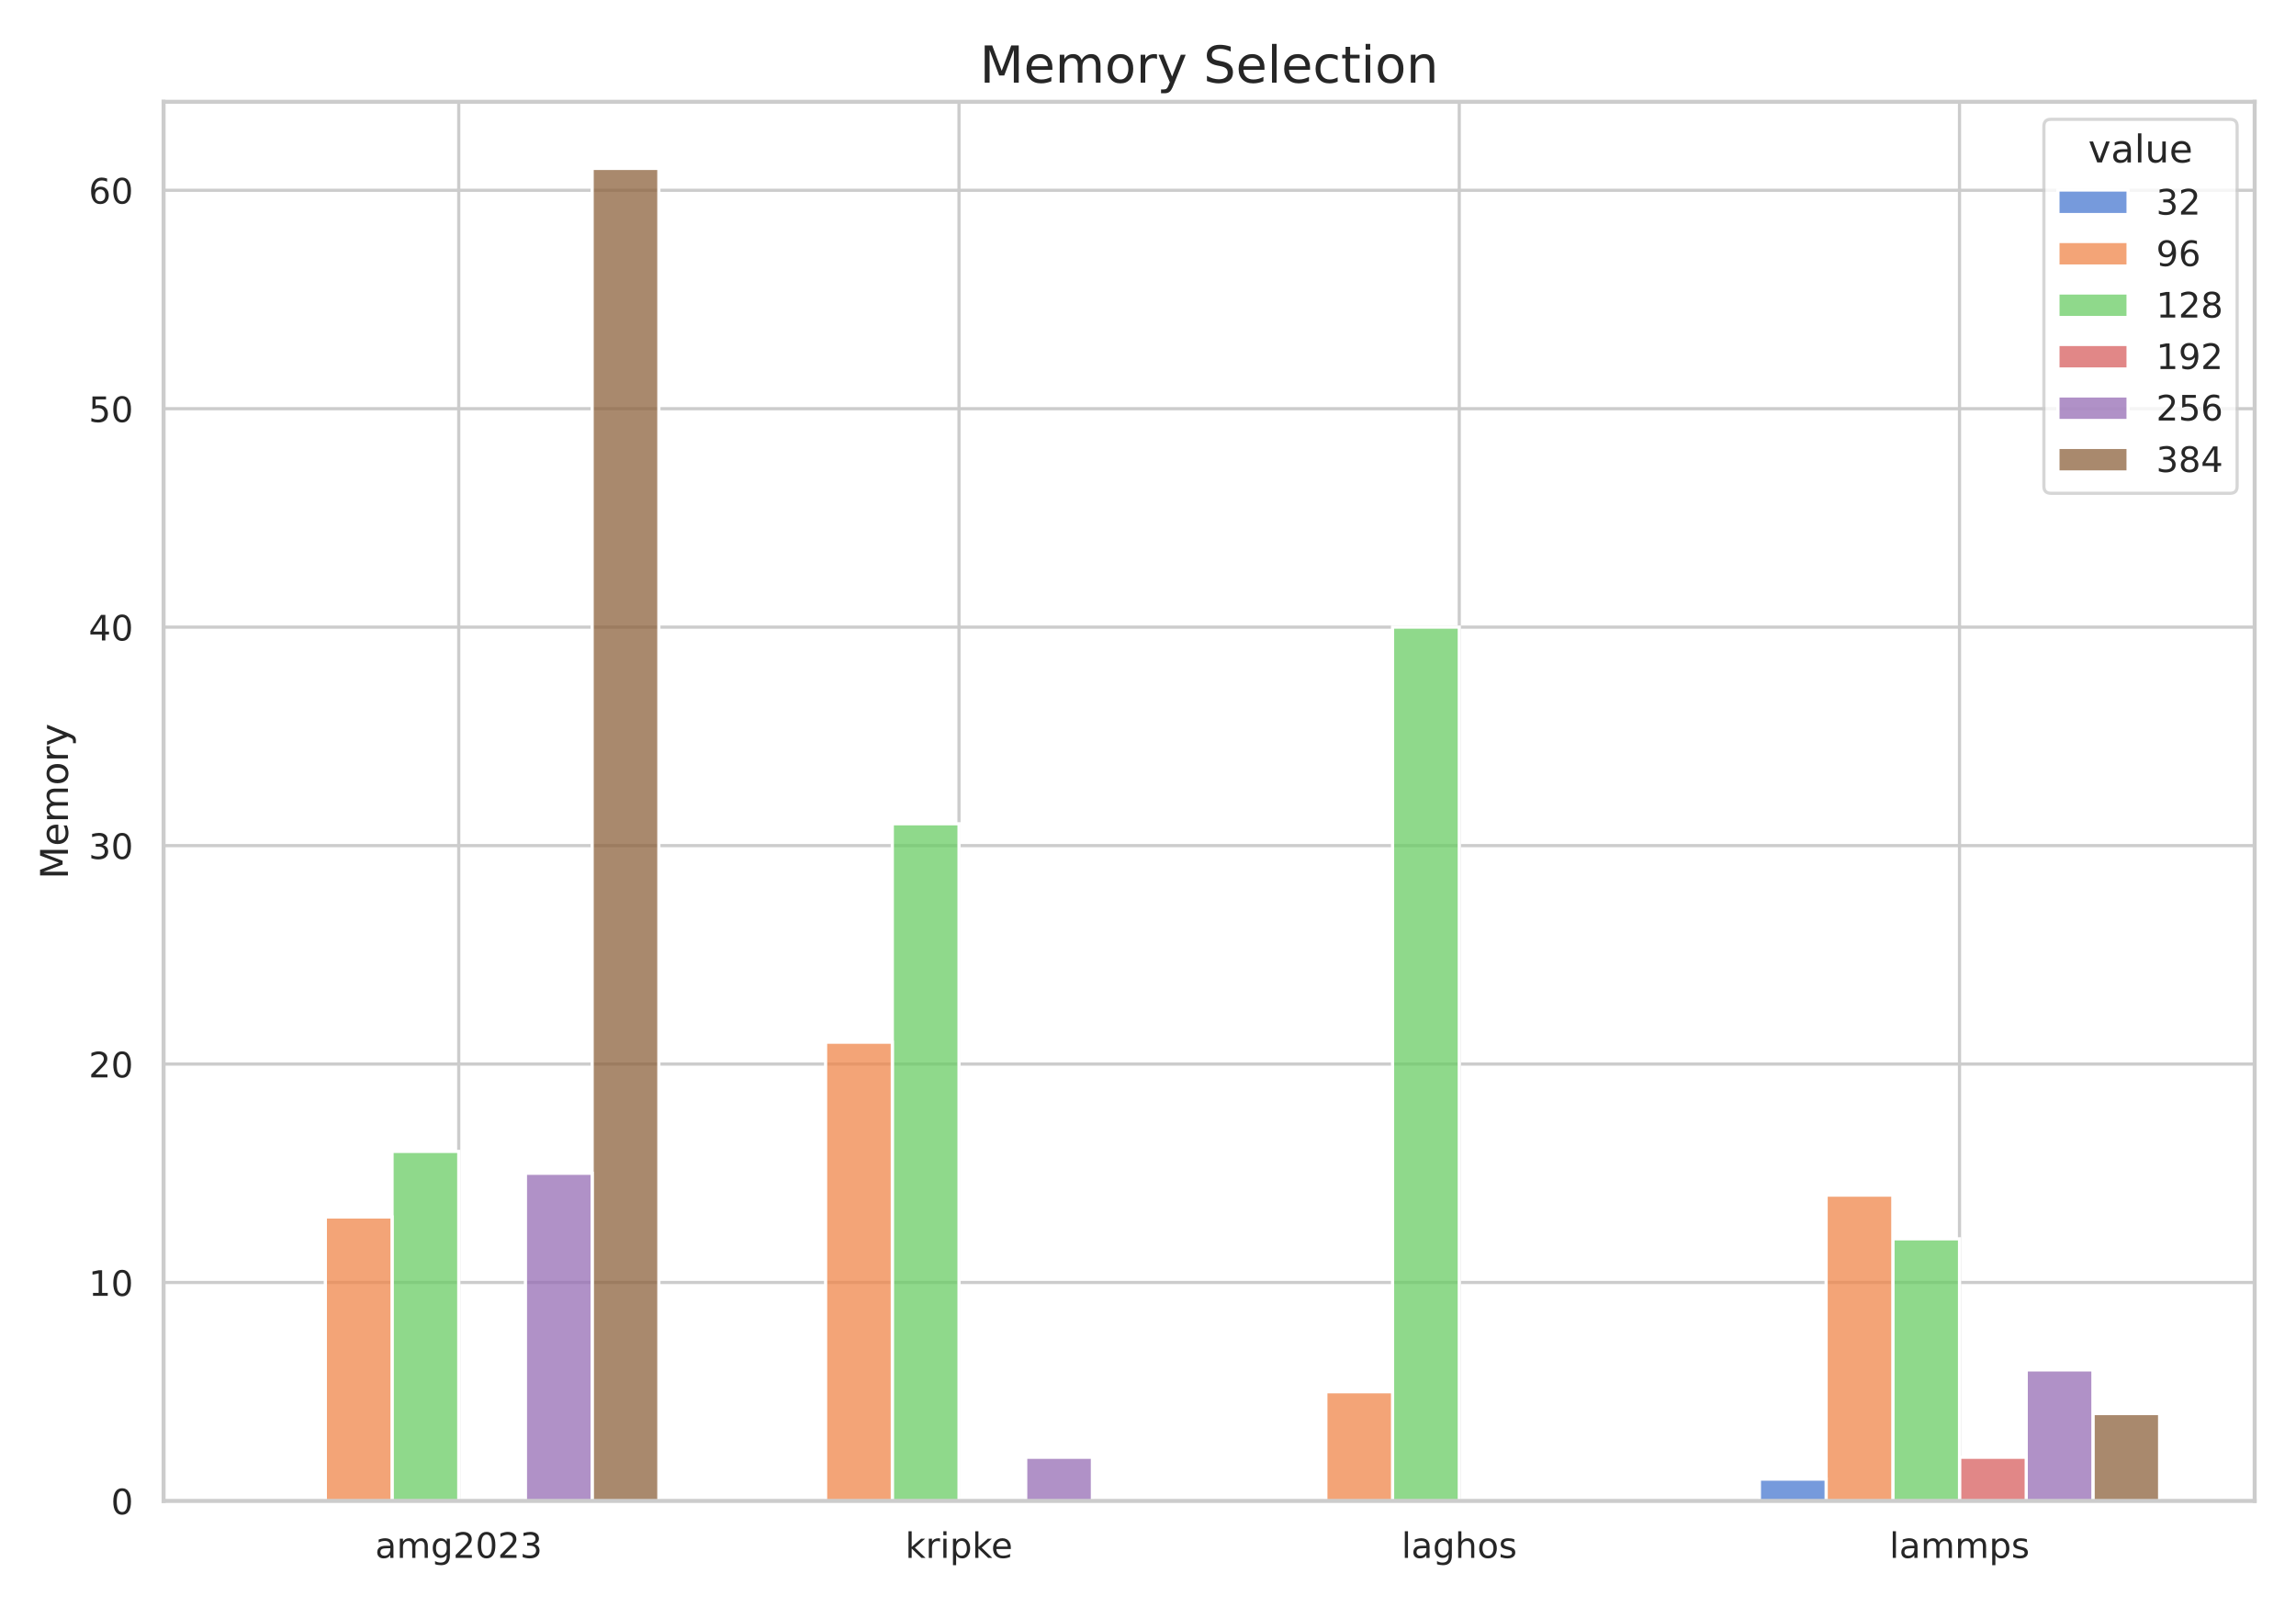
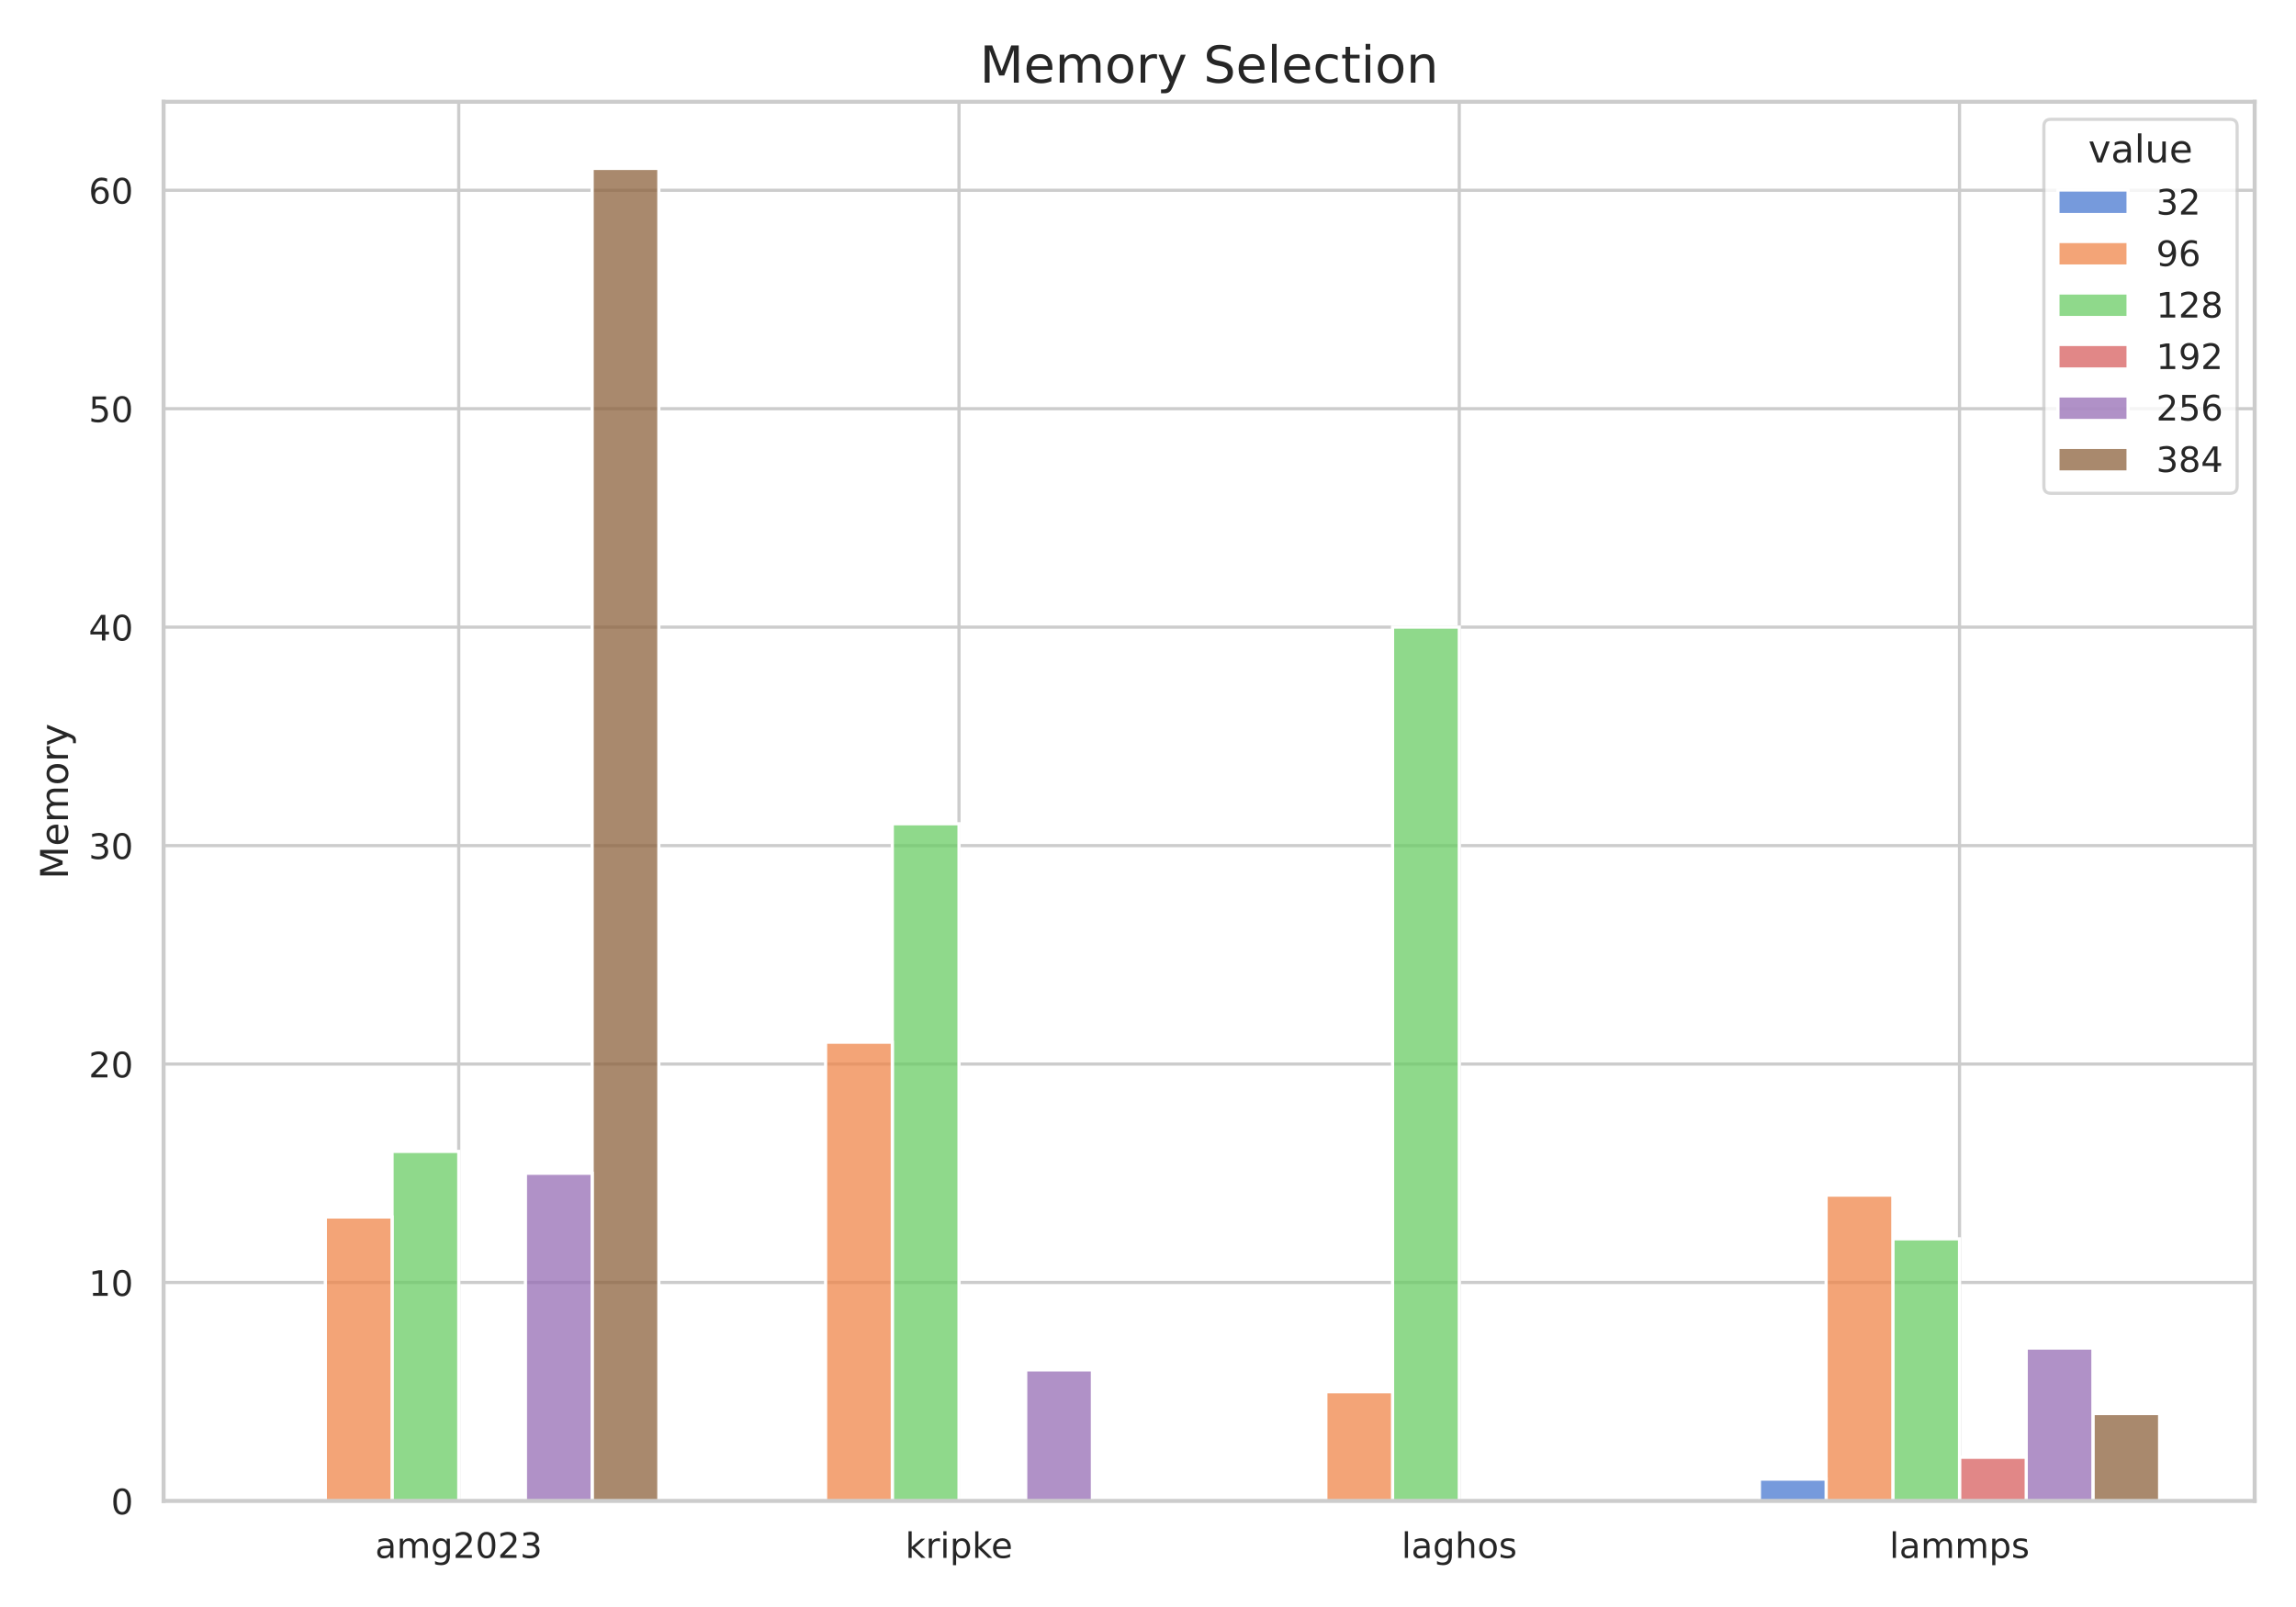
<svg xmlns="http://www.w3.org/2000/svg" xmlns:xlink="http://www.w3.org/1999/xlink" width="720pt" height="504pt" viewBox="0 0 720 504" version="1.1">
  <defs>
    <style type="text/css">*{stroke-linejoin: round; stroke-linecap: butt}</style>
  </defs>
  <g id="figure_1">
    <g id="patch_1">
      <path d="M 0 504  L 720 504  L 720 0  L 0 0  z " style="fill: #ffffff" />
    </g>
    <g id="axes_1">
      <g id="patch_2">
        <path d="M 51.3 470.74  L 707.04 470.74  L 707.04 31.92  L 51.3 31.92  z " style="fill: #ffffff" />
      </g>
      <g id="matplotlib.axis_1">
        <g id="xtick_1">
          <g id="line2d_1">
-             <path d="M 143.857 470.74  L 143.857 31.92  " clip-path="url(#pf6bf5ab364)" style="fill: none; stroke: #cccccc; stroke-linecap: round" />
+             <path d="M 143.857 470.74  L 143.857 31.92  " clip-path="url(#pb0e5fe10ea)" style="fill: none; stroke: #cccccc; stroke-linecap: round" />
          </g>
          <g id="text_1">
            <g style="fill: #262626" transform="translate(117.6397 488.5983) scale(0.11 -0.11)">
              <defs>
                <path id="DejaVuSans-61" d="M 2194 1759  Q 1497 1759 1228 1600  Q 959 1441 959 1056  Q 959 750 1161 570  Q 1363 391 1709 391  Q 2188 391 2477 730  Q 2766 1069 2766 1631  L 2766 1759  L 2194 1759  z M 3341 1997  L 3341 0  L 2766 0  L 2766 531  Q 2569 213 2275 61  Q 1981 -91 1556 -91  Q 1019 -91 701 211  Q 384 513 384 1019  Q 384 1609 779 1909  Q 1175 2209 1959 2209  L 2766 2209  L 2766 2266  Q 2766 2663 2505 2880  Q 2244 3097 1772 3097  Q 1472 3097 1187 3025  Q 903 2953 641 2809  L 641 3341  Q 956 3463 1253 3523  Q 1550 3584 1831 3584  Q 2591 3584 2966 3190  Q 3341 2797 3341 1997  z " transform="scale(0.015625)" />
                <path id="DejaVuSans-6d" d="M 3328 2828  Q 3544 3216 3844 3400  Q 4144 3584 4550 3584  Q 5097 3584 5394 3201  Q 5691 2819 5691 2113  L 5691 0  L 5113 0  L 5113 2094  Q 5113 2597 4934 2840  Q 4756 3084 4391 3084  Q 3944 3084 3684 2787  Q 3425 2491 3425 1978  L 3425 0  L 2847 0  L 2847 2094  Q 2847 2600 2669 2842  Q 2491 3084 2119 3084  Q 1678 3084 1418 2786  Q 1159 2488 1159 1978  L 1159 0  L 581 0  L 581 3500  L 1159 3500  L 1159 2956  Q 1356 3278 1631 3431  Q 1906 3584 2284 3584  Q 2666 3584 2933 3390  Q 3200 3197 3328 2828  z " transform="scale(0.015625)" />
                <path id="DejaVuSans-67" d="M 2906 1791  Q 2906 2416 2648 2759  Q 2391 3103 1925 3103  Q 1463 3103 1205 2759  Q 947 2416 947 1791  Q 947 1169 1205 825  Q 1463 481 1925 481  Q 2391 481 2648 825  Q 2906 1169 2906 1791  z M 3481 434  Q 3481 -459 3084 -895  Q 2688 -1331 1869 -1331  Q 1566 -1331 1297 -1286  Q 1028 -1241 775 -1147  L 775 -588  Q 1028 -725 1275 -790  Q 1522 -856 1778 -856  Q 2344 -856 2625 -561  Q 2906 -266 2906 331  L 2906 616  Q 2728 306 2450 153  Q 2172 0 1784 0  Q 1141 0 747 490  Q 353 981 353 1791  Q 353 2603 747 3093  Q 1141 3584 1784 3584  Q 2172 3584 2450 3431  Q 2728 3278 2906 2969  L 2906 3500  L 3481 3500  L 3481 434  z " transform="scale(0.015625)" />
                <path id="DejaVuSans-32" d="M 1228 531  L 3431 531  L 3431 0  L 469 0  L 469 531  Q 828 903 1448 1529  Q 2069 2156 2228 2338  Q 2531 2678 2651 2914  Q 2772 3150 2772 3378  Q 2772 3750 2511 3984  Q 2250 4219 1831 4219  Q 1534 4219 1204 4116  Q 875 4013 500 3803  L 500 4441  Q 881 4594 1212 4672  Q 1544 4750 1819 4750  Q 2544 4750 2975 4387  Q 3406 4025 3406 3419  Q 3406 3131 3298 2873  Q 3191 2616 2906 2266  Q 2828 2175 2409 1742  Q 1991 1309 1228 531  z " transform="scale(0.015625)" />
                <path id="DejaVuSans-30" d="M 2034 4250  Q 1547 4250 1301 3770  Q 1056 3291 1056 2328  Q 1056 1369 1301 889  Q 1547 409 2034 409  Q 2525 409 2770 889  Q 3016 1369 3016 2328  Q 3016 3291 2770 3770  Q 2525 4250 2034 4250  z M 2034 4750  Q 2819 4750 3233 4129  Q 3647 3509 3647 2328  Q 3647 1150 3233 529  Q 2819 -91 2034 -91  Q 1250 -91 836 529  Q 422 1150 422 2328  Q 422 3509 836 4129  Q 1250 4750 2034 4750  z " transform="scale(0.015625)" />
                <path id="DejaVuSans-33" d="M 2597 2516  Q 3050 2419 3304 2112  Q 3559 1806 3559 1356  Q 3559 666 3084 287  Q 2609 -91 1734 -91  Q 1441 -91 1130 -33  Q 819 25 488 141  L 488 750  Q 750 597 1062 519  Q 1375 441 1716 441  Q 2309 441 2620 675  Q 2931 909 2931 1356  Q 2931 1769 2642 2001  Q 2353 2234 1838 2234  L 1294 2234  L 1294 2753  L 1863 2753  Q 2328 2753 2575 2939  Q 2822 3125 2822 3475  Q 2822 3834 2567 4026  Q 2313 4219 1838 4219  Q 1578 4219 1281 4162  Q 984 4106 628 3988  L 628 4550  Q 988 4650 1302 4700  Q 1616 4750 1894 4750  Q 2613 4750 3031 4423  Q 3450 4097 3450 3541  Q 3450 3153 3228 2886  Q 3006 2619 2597 2516  z " transform="scale(0.015625)" />
              </defs>
              <use xlink:href="#DejaVuSans-61" />
              <use xlink:href="#DejaVuSans-6d" x="61.279" />
              <use xlink:href="#DejaVuSans-67" x="158.691" />
              <use xlink:href="#DejaVuSans-32" x="222.168" />
              <use xlink:href="#DejaVuSans-30" x="285.791" />
              <use xlink:href="#DejaVuSans-32" x="349.414" />
              <use xlink:href="#DejaVuSans-33" x="413.037" />
            </g>
          </g>
        </g>
        <g id="xtick_2">
          <g id="line2d_2">
-             <path d="M 300.732 470.74  L 300.732 31.92  " clip-path="url(#pf6bf5ab364)" style="fill: none; stroke: #cccccc; stroke-linecap: round" />
+             <path d="M 300.732 470.74  L 300.732 31.92  " clip-path="url(#pb0e5fe10ea)" style="fill: none; stroke: #cccccc; stroke-linecap: round" />
          </g>
          <g id="text_2">
            <g style="fill: #262626" transform="translate(283.897 488.5983) scale(0.11 -0.11)">
              <defs>
                <path id="DejaVuSans-6b" d="M 581 4863  L 1159 4863  L 1159 1991  L 2875 3500  L 3609 3500  L 1753 1863  L 3688 0  L 2938 0  L 1159 1709  L 1159 0  L 581 0  L 581 4863  z " transform="scale(0.015625)" />
                <path id="DejaVuSans-72" d="M 2631 2963  Q 2534 3019 2420 3045  Q 2306 3072 2169 3072  Q 1681 3072 1420 2755  Q 1159 2438 1159 1844  L 1159 0  L 581 0  L 581 3500  L 1159 3500  L 1159 2956  Q 1341 3275 1631 3429  Q 1922 3584 2338 3584  Q 2397 3584 2469 3576  Q 2541 3569 2628 3553  L 2631 2963  z " transform="scale(0.015625)" />
                <path id="DejaVuSans-69" d="M 603 3500  L 1178 3500  L 1178 0  L 603 0  L 603 3500  z M 603 4863  L 1178 4863  L 1178 4134  L 603 4134  L 603 4863  z " transform="scale(0.015625)" />
                <path id="DejaVuSans-70" d="M 1159 525  L 1159 -1331  L 581 -1331  L 581 3500  L 1159 3500  L 1159 2969  Q 1341 3281 1617 3432  Q 1894 3584 2278 3584  Q 2916 3584 3314 3078  Q 3713 2572 3713 1747  Q 3713 922 3314 415  Q 2916 -91 2278 -91  Q 1894 -91 1617 61  Q 1341 213 1159 525  z M 3116 1747  Q 3116 2381 2855 2742  Q 2594 3103 2138 3103  Q 1681 3103 1420 2742  Q 1159 2381 1159 1747  Q 1159 1113 1420 752  Q 1681 391 2138 391  Q 2594 391 2855 752  Q 3116 1113 3116 1747  z " transform="scale(0.015625)" />
                <path id="DejaVuSans-65" d="M 3597 1894  L 3597 1613  L 953 1613  Q 991 1019 1311 708  Q 1631 397 2203 397  Q 2534 397 2845 478  Q 3156 559 3463 722  L 3463 178  Q 3153 47 2828 -22  Q 2503 -91 2169 -91  Q 1331 -91 842 396  Q 353 884 353 1716  Q 353 2575 817 3079  Q 1281 3584 2069 3584  Q 2775 3584 3186 3129  Q 3597 2675 3597 1894  z M 3022 2063  Q 3016 2534 2758 2815  Q 2500 3097 2075 3097  Q 1594 3097 1305 2825  Q 1016 2553 972 2059  L 3022 2063  z " transform="scale(0.015625)" />
              </defs>
              <use xlink:href="#DejaVuSans-6b" />
              <use xlink:href="#DejaVuSans-72" x="57.91" />
              <use xlink:href="#DejaVuSans-69" x="99.023" />
              <use xlink:href="#DejaVuSans-70" x="126.807" />
              <use xlink:href="#DejaVuSans-6b" x="190.283" />
              <use xlink:href="#DejaVuSans-65" x="244.568" />
            </g>
          </g>
        </g>
        <g id="xtick_3">
          <g id="line2d_3">
-             <path d="M 457.608 470.74  L 457.608 31.92  " clip-path="url(#pf6bf5ab364)" style="fill: none; stroke: #cccccc; stroke-linecap: round" />
+             <path d="M 457.608 470.74  L 457.608 31.92  " clip-path="url(#pb0e5fe10ea)" style="fill: none; stroke: #cccccc; stroke-linecap: round" />
          </g>
          <g id="text_3">
            <g style="fill: #262626" transform="translate(439.5016 488.5983) scale(0.11 -0.11)">
              <defs>
                <path id="DejaVuSans-6c" d="M 603 4863  L 1178 4863  L 1178 0  L 603 0  L 603 4863  z " transform="scale(0.015625)" />
                <path id="DejaVuSans-68" d="M 3513 2113  L 3513 0  L 2938 0  L 2938 2094  Q 2938 2591 2744 2837  Q 2550 3084 2163 3084  Q 1697 3084 1428 2787  Q 1159 2491 1159 1978  L 1159 0  L 581 0  L 581 4863  L 1159 4863  L 1159 2956  Q 1366 3272 1645 3428  Q 1925 3584 2291 3584  Q 2894 3584 3203 3211  Q 3513 2838 3513 2113  z " transform="scale(0.015625)" />
                <path id="DejaVuSans-6f" d="M 1959 3097  Q 1497 3097 1228 2736  Q 959 2375 959 1747  Q 959 1119 1226 758  Q 1494 397 1959 397  Q 2419 397 2687 759  Q 2956 1122 2956 1747  Q 2956 2369 2687 2733  Q 2419 3097 1959 3097  z M 1959 3584  Q 2709 3584 3137 3096  Q 3566 2609 3566 1747  Q 3566 888 3137 398  Q 2709 -91 1959 -91  Q 1206 -91 779 398  Q 353 888 353 1747  Q 353 2609 779 3096  Q 1206 3584 1959 3584  z " transform="scale(0.015625)" />
                <path id="DejaVuSans-73" d="M 2834 3397  L 2834 2853  Q 2591 2978 2328 3040  Q 2066 3103 1784 3103  Q 1356 3103 1142 2972  Q 928 2841 928 2578  Q 928 2378 1081 2264  Q 1234 2150 1697 2047  L 1894 2003  Q 2506 1872 2764 1633  Q 3022 1394 3022 966  Q 3022 478 2636 193  Q 2250 -91 1575 -91  Q 1294 -91 989 -36  Q 684 19 347 128  L 347 722  Q 666 556 975 473  Q 1284 391 1588 391  Q 1994 391 2212 530  Q 2431 669 2431 922  Q 2431 1156 2273 1281  Q 2116 1406 1581 1522  L 1381 1569  Q 847 1681 609 1914  Q 372 2147 372 2553  Q 372 3047 722 3315  Q 1072 3584 1716 3584  Q 2034 3584 2315 3537  Q 2597 3491 2834 3397  z " transform="scale(0.015625)" />
              </defs>
              <use xlink:href="#DejaVuSans-6c" />
              <use xlink:href="#DejaVuSans-61" x="27.783" />
              <use xlink:href="#DejaVuSans-67" x="89.062" />
              <use xlink:href="#DejaVuSans-68" x="152.539" />
              <use xlink:href="#DejaVuSans-6f" x="215.918" />
              <use xlink:href="#DejaVuSans-73" x="277.1" />
            </g>
          </g>
        </g>
        <g id="xtick_4">
          <g id="line2d_4">
-             <path d="M 614.483 470.74  L 614.483 31.92  " clip-path="url(#pf6bf5ab364)" style="fill: none; stroke: #cccccc; stroke-linecap: round" />
+             <path d="M 614.483 470.74  L 614.483 31.92  " clip-path="url(#pb0e5fe10ea)" style="fill: none; stroke: #cccccc; stroke-linecap: round" />
          </g>
          <g id="text_4">
            <g style="fill: #262626" transform="translate(592.5135 488.5983) scale(0.11 -0.11)">
              <use xlink:href="#DejaVuSans-6c" />
              <use xlink:href="#DejaVuSans-61" x="27.783" />
              <use xlink:href="#DejaVuSans-6d" x="89.062" />
              <use xlink:href="#DejaVuSans-6d" x="186.475" />
              <use xlink:href="#DejaVuSans-70" x="283.887" />
              <use xlink:href="#DejaVuSans-73" x="347.363" />
            </g>
          </g>
        </g>
      </g>
      <g id="matplotlib.axis_2">
        <g id="ytick_1">
          <g id="line2d_5">
-             <path d="M 51.3 470.74  L 707.04 470.74  " clip-path="url(#pf6bf5ab364)" style="fill: none; stroke: #cccccc; stroke-linecap: round" />
+             <path d="M 51.3 470.74  L 707.04 470.74  " clip-path="url(#pb0e5fe10ea)" style="fill: none; stroke: #cccccc; stroke-linecap: round" />
          </g>
          <g id="text_5">
            <g style="fill: #262626" transform="translate(34.80125 474.9191) scale(0.11 -0.11)">
              <use xlink:href="#DejaVuSans-30" />
            </g>
          </g>
        </g>
        <g id="ytick_2">
          <g id="line2d_6">
-             <path d="M 51.3 402.228  L 707.04 402.228  " clip-path="url(#pf6bf5ab364)" style="fill: none; stroke: #cccccc; stroke-linecap: round" />
+             <path d="M 51.3 402.228  L 707.04 402.228  " clip-path="url(#pb0e5fe10ea)" style="fill: none; stroke: #cccccc; stroke-linecap: round" />
          </g>
          <g id="text_6">
            <g style="fill: #262626" transform="translate(27.8025 406.407) scale(0.11 -0.11)">
              <defs>
                <path id="DejaVuSans-31" d="M 794 531  L 1825 531  L 1825 4091  L 703 3866  L 703 4441  L 1819 4666  L 2450 4666  L 2450 531  L 3481 531  L 3481 0  L 794 0  L 794 531  z " transform="scale(0.015625)" />
              </defs>
              <use xlink:href="#DejaVuSans-31" />
              <use xlink:href="#DejaVuSans-30" x="63.623" />
            </g>
          </g>
        </g>
        <g id="ytick_3">
          <g id="line2d_7">
-             <path d="M 51.3 333.716  L 707.04 333.716  " clip-path="url(#pf6bf5ab364)" style="fill: none; stroke: #cccccc; stroke-linecap: round" />
+             <path d="M 51.3 333.716  L 707.04 333.716  " clip-path="url(#pb0e5fe10ea)" style="fill: none; stroke: #cccccc; stroke-linecap: round" />
          </g>
          <g id="text_7">
            <g style="fill: #262626" transform="translate(27.8025 337.8949) scale(0.11 -0.11)">
              <use xlink:href="#DejaVuSans-32" />
              <use xlink:href="#DejaVuSans-30" x="63.623" />
            </g>
          </g>
        </g>
        <g id="ytick_4">
          <g id="line2d_8">
-             <path d="M 51.3 265.204  L 707.04 265.204  " clip-path="url(#pf6bf5ab364)" style="fill: none; stroke: #cccccc; stroke-linecap: round" />
+             <path d="M 51.3 265.204  L 707.04 265.204  " clip-path="url(#pb0e5fe10ea)" style="fill: none; stroke: #cccccc; stroke-linecap: round" />
          </g>
          <g id="text_8">
            <g style="fill: #262626" transform="translate(27.8025 269.3828) scale(0.11 -0.11)">
              <use xlink:href="#DejaVuSans-33" />
              <use xlink:href="#DejaVuSans-30" x="63.623" />
            </g>
          </g>
        </g>
        <g id="ytick_5">
          <g id="line2d_9">
-             <path d="M 51.3 196.692  L 707.04 196.692  " clip-path="url(#pf6bf5ab364)" style="fill: none; stroke: #cccccc; stroke-linecap: round" />
+             <path d="M 51.3 196.692  L 707.04 196.692  " clip-path="url(#pb0e5fe10ea)" style="fill: none; stroke: #cccccc; stroke-linecap: round" />
          </g>
          <g id="text_9">
            <g style="fill: #262626" transform="translate(27.8025 200.8707) scale(0.11 -0.11)">
              <defs>
                <path id="DejaVuSans-34" d="M 2419 4116  L 825 1625  L 2419 1625  L 2419 4116  z M 2253 4666  L 3047 4666  L 3047 1625  L 3713 1625  L 3713 1100  L 3047 1100  L 3047 0  L 2419 0  L 2419 1100  L 313 1100  L 313 1709  L 2253 4666  z " transform="scale(0.015625)" />
              </defs>
              <use xlink:href="#DejaVuSans-34" />
              <use xlink:href="#DejaVuSans-30" x="63.623" />
            </g>
          </g>
        </g>
        <g id="ytick_6">
          <g id="line2d_10">
-             <path d="M 51.3 128.179  L 707.04 128.179  " clip-path="url(#pf6bf5ab364)" style="fill: none; stroke: #cccccc; stroke-linecap: round" />
+             <path d="M 51.3 128.179  L 707.04 128.179  " clip-path="url(#pb0e5fe10ea)" style="fill: none; stroke: #cccccc; stroke-linecap: round" />
          </g>
          <g id="text_10">
            <g style="fill: #262626" transform="translate(27.8025 132.3586) scale(0.11 -0.11)">
              <defs>
                <path id="DejaVuSans-35" d="M 691 4666  L 3169 4666  L 3169 4134  L 1269 4134  L 1269 2991  Q 1406 3038 1543 3061  Q 1681 3084 1819 3084  Q 2600 3084 3056 2656  Q 3513 2228 3513 1497  Q 3513 744 3044 326  Q 2575 -91 1722 -91  Q 1428 -91 1123 -41  Q 819 9 494 109  L 494 744  Q 775 591 1075 516  Q 1375 441 1709 441  Q 2250 441 2565 725  Q 2881 1009 2881 1497  Q 2881 1984 2565 2268  Q 2250 2553 1709 2553  Q 1456 2553 1204 2497  Q 953 2441 691 2322  L 691 4666  z " transform="scale(0.015625)" />
              </defs>
              <use xlink:href="#DejaVuSans-35" />
              <use xlink:href="#DejaVuSans-30" x="63.623" />
            </g>
          </g>
        </g>
        <g id="ytick_7">
          <g id="line2d_11">
-             <path d="M 51.3 59.667  L 707.04 59.667  " clip-path="url(#pf6bf5ab364)" style="fill: none; stroke: #cccccc; stroke-linecap: round" />
+             <path d="M 51.3 59.667  L 707.04 59.667  " clip-path="url(#pb0e5fe10ea)" style="fill: none; stroke: #cccccc; stroke-linecap: round" />
          </g>
          <g id="text_11">
            <g style="fill: #262626" transform="translate(27.8025 63.84654) scale(0.11 -0.11)">
              <defs>
                <path id="DejaVuSans-36" d="M 2113 2584  Q 1688 2584 1439 2293  Q 1191 2003 1191 1497  Q 1191 994 1439 701  Q 1688 409 2113 409  Q 2538 409 2786 701  Q 3034 994 3034 1497  Q 3034 2003 2786 2293  Q 2538 2584 2113 2584  z M 3366 4563  L 3366 3988  Q 3128 4100 2886 4159  Q 2644 4219 2406 4219  Q 1781 4219 1451 3797  Q 1122 3375 1075 2522  Q 1259 2794 1537 2939  Q 1816 3084 2150 3084  Q 2853 3084 3261 2657  Q 3669 2231 3669 1497  Q 3669 778 3244 343  Q 2819 -91 2113 -91  Q 1303 -91 875 529  Q 447 1150 447 2328  Q 447 3434 972 4092  Q 1497 4750 2381 4750  Q 2619 4750 2861 4703  Q 3103 4656 3366 4563  z " transform="scale(0.015625)" />
              </defs>
              <use xlink:href="#DejaVuSans-36" />
              <use xlink:href="#DejaVuSans-30" x="63.623" />
            </g>
          </g>
        </g>
        <g id="text_12">
          <g style="fill: #262626" transform="translate(21.30688 275.7322) rotate(-90) scale(0.12 -0.12)">
            <defs>
              <path id="DejaVuSans-4d" d="M 628 4666  L 1569 4666  L 2759 1491  L 3956 4666  L 4897 4666  L 4897 0  L 4281 0  L 4281 4097  L 3078 897  L 2444 897  L 1241 4097  L 1241 0  L 628 0  L 628 4666  z " transform="scale(0.015625)" />
              <path id="DejaVuSans-79" d="M 2059 -325  Q 1816 -950 1584 -1140  Q 1353 -1331 966 -1331  L 506 -1331  L 506 -850  L 844 -850  Q 1081 -850 1212 -737  Q 1344 -625 1503 -206  L 1606 56  L 191 3500  L 800 3500  L 1894 763  L 2988 3500  L 3597 3500  L 2059 -325  z " transform="scale(0.015625)" />
            </defs>
            <use xlink:href="#DejaVuSans-4d" />
            <use xlink:href="#DejaVuSans-65" x="86.279" />
            <use xlink:href="#DejaVuSans-6d" x="147.803" />
            <use xlink:href="#DejaVuSans-6f" x="245.215" />
            <use xlink:href="#DejaVuSans-72" x="306.396" />
            <use xlink:href="#DejaVuSans-79" x="347.51" />
          </g>
        </g>
      </g>
      <g id="patch_3">
-         <path d="M 185.69 470.74  L 206.607 470.74  L 206.607 52.816  L 185.69 52.816  z " clip-path="url(#pf6bf5ab364)" style="fill: #8c613c; fill-opacity: 0.75; stroke: #ffffff; stroke-linejoin: miter" />
+         <path d="M 185.69 470.74  L 206.607 470.74  L 206.607 52.816  L 185.69 52.816  z " clip-path="url(#pb0e5fe10ea)" style="fill: #8c613c; fill-opacity: 0.75; stroke: #ffffff; stroke-linejoin: miter" />
      </g>
      <g id="patch_4">
-         <path d="M 342.566 470.74  L 363.482 470.74  L 363.482 470.74  L 342.566 470.74  z " clip-path="url(#pf6bf5ab364)" style="fill: #8c613c; fill-opacity: 0.75; stroke: #ffffff; stroke-linejoin: miter" />
+         <path d="M 342.566 470.74  L 363.482 470.74  L 363.482 470.74  L 342.566 470.74  z " clip-path="url(#pb0e5fe10ea)" style="fill: #8c613c; fill-opacity: 0.75; stroke: #ffffff; stroke-linejoin: miter" />
      </g>
      <g id="patch_5">
-         <path d="M 499.441 470.74  L 520.358 470.74  L 520.358 470.74  L 499.441 470.74  z " clip-path="url(#pf6bf5ab364)" style="fill: #8c613c; fill-opacity: 0.75; stroke: #ffffff; stroke-linejoin: miter" />
+         <path d="M 499.441 470.74  L 520.358 470.74  L 520.358 470.74  L 499.441 470.74  z " clip-path="url(#pb0e5fe10ea)" style="fill: #8c613c; fill-opacity: 0.75; stroke: #ffffff; stroke-linejoin: miter" />
      </g>
      <g id="patch_6">
-         <path d="M 656.317 470.74  L 677.234 470.74  L 677.234 443.335  L 656.317 443.335  z " clip-path="url(#pf6bf5ab364)" style="fill: #8c613c; fill-opacity: 0.75; stroke: #ffffff; stroke-linejoin: miter" />
+         <path d="M 656.317 470.74  L 677.234 470.74  L 677.234 443.335  L 656.317 443.335  z " clip-path="url(#pb0e5fe10ea)" style="fill: #8c613c; fill-opacity: 0.75; stroke: #ffffff; stroke-linejoin: miter" />
      </g>
      <g id="patch_7">
-         <path d="M 164.773 470.74  L 185.69 470.74  L 185.69 367.972  L 164.773 367.972  z " clip-path="url(#pf6bf5ab364)" style="fill: #956cb4; fill-opacity: 0.75; stroke: #ffffff; stroke-linejoin: miter" />
+         <path d="M 164.773 470.74  L 185.69 470.74  L 185.69 367.972  L 164.773 367.972  z " clip-path="url(#pb0e5fe10ea)" style="fill: #956cb4; fill-opacity: 0.75; stroke: #ffffff; stroke-linejoin: miter" />
      </g>
      <g id="patch_8">
-         <path d="M 321.649 470.74  L 342.566 470.74  L 342.566 457.038  L 321.649 457.038  z " clip-path="url(#pf6bf5ab364)" style="fill: #956cb4; fill-opacity: 0.75; stroke: #ffffff; stroke-linejoin: miter" />
+         <path d="M 321.649 470.74  L 342.566 470.74  L 342.566 429.633  L 321.649 429.633  z " clip-path="url(#pb0e5fe10ea)" style="fill: #956cb4; fill-opacity: 0.75; stroke: #ffffff; stroke-linejoin: miter" />
      </g>
      <g id="patch_9">
-         <path d="M 478.525 470.74  L 499.441 470.74  L 499.441 470.74  L 478.525 470.74  z " clip-path="url(#pf6bf5ab364)" style="fill: #956cb4; fill-opacity: 0.75; stroke: #ffffff; stroke-linejoin: miter" />
+         <path d="M 478.525 470.74  L 499.441 470.74  L 499.441 470.74  L 478.525 470.74  z " clip-path="url(#pb0e5fe10ea)" style="fill: #956cb4; fill-opacity: 0.75; stroke: #ffffff; stroke-linejoin: miter" />
      </g>
      <g id="patch_10">
-         <path d="M 635.4 470.74  L 656.317 470.74  L 656.317 429.633  L 635.4 429.633  z " clip-path="url(#pf6bf5ab364)" style="fill: #956cb4; fill-opacity: 0.75; stroke: #ffffff; stroke-linejoin: miter" />
+         <path d="M 635.4 470.74  L 656.317 470.74  L 656.317 422.782  L 635.4 422.782  z " clip-path="url(#pb0e5fe10ea)" style="fill: #956cb4; fill-opacity: 0.75; stroke: #ffffff; stroke-linejoin: miter" />
      </g>
      <g id="patch_11">
-         <path d="M 143.857 470.74  L 164.773 470.74  L 164.773 470.74  L 143.857 470.74  z " clip-path="url(#pf6bf5ab364)" style="fill: #d65f5f; fill-opacity: 0.75; stroke: #ffffff; stroke-linejoin: miter" />
+         <path d="M 143.857 470.74  L 164.773 470.74  L 164.773 470.74  L 143.857 470.74  z " clip-path="url(#pb0e5fe10ea)" style="fill: #d65f5f; fill-opacity: 0.75; stroke: #ffffff; stroke-linejoin: miter" />
      </g>
      <g id="patch_12">
-         <path d="M 300.732 470.74  L 321.649 470.74  L 321.649 470.74  L 300.732 470.74  z " clip-path="url(#pf6bf5ab364)" style="fill: #d65f5f; fill-opacity: 0.75; stroke: #ffffff; stroke-linejoin: miter" />
+         <path d="M 300.732 470.74  L 321.649 470.74  L 321.649 470.74  L 300.732 470.74  z " clip-path="url(#pb0e5fe10ea)" style="fill: #d65f5f; fill-opacity: 0.75; stroke: #ffffff; stroke-linejoin: miter" />
      </g>
      <g id="patch_13">
-         <path d="M 457.608 470.74  L 478.525 470.74  L 478.525 470.74  L 457.608 470.74  z " clip-path="url(#pf6bf5ab364)" style="fill: #d65f5f; fill-opacity: 0.75; stroke: #ffffff; stroke-linejoin: miter" />
+         <path d="M 457.608 470.74  L 478.525 470.74  L 478.525 470.74  L 457.608 470.74  z " clip-path="url(#pb0e5fe10ea)" style="fill: #d65f5f; fill-opacity: 0.75; stroke: #ffffff; stroke-linejoin: miter" />
      </g>
      <g id="patch_14">
-         <path d="M 614.483 470.74  L 635.4 470.74  L 635.4 457.038  L 614.483 457.038  z " clip-path="url(#pf6bf5ab364)" style="fill: #d65f5f; fill-opacity: 0.75; stroke: #ffffff; stroke-linejoin: miter" />
+         <path d="M 614.483 470.74  L 635.4 470.74  L 635.4 457.038  L 614.483 457.038  z " clip-path="url(#pb0e5fe10ea)" style="fill: #d65f5f; fill-opacity: 0.75; stroke: #ffffff; stroke-linejoin: miter" />
      </g>
      <g id="patch_15">
-         <path d="M 122.94 470.74  L 143.857 470.74  L 143.857 361.121  L 122.94 361.121  z " clip-path="url(#pf6bf5ab364)" style="fill: #6acc64; fill-opacity: 0.75; stroke: #ffffff; stroke-linejoin: miter" />
+         <path d="M 122.94 470.74  L 143.857 470.74  L 143.857 361.121  L 122.94 361.121  z " clip-path="url(#pb0e5fe10ea)" style="fill: #6acc64; fill-opacity: 0.75; stroke: #ffffff; stroke-linejoin: miter" />
      </g>
      <g id="patch_16">
-         <path d="M 279.815 470.74  L 300.732 470.74  L 300.732 258.352  L 279.815 258.352  z " clip-path="url(#pf6bf5ab364)" style="fill: #6acc64; fill-opacity: 0.75; stroke: #ffffff; stroke-linejoin: miter" />
+         <path d="M 279.815 470.74  L 300.732 470.74  L 300.732 258.352  L 279.815 258.352  z " clip-path="url(#pb0e5fe10ea)" style="fill: #6acc64; fill-opacity: 0.75; stroke: #ffffff; stroke-linejoin: miter" />
      </g>
      <g id="patch_17">
-         <path d="M 436.691 470.74  L 457.608 470.74  L 457.608 196.692  L 436.691 196.692  z " clip-path="url(#pf6bf5ab364)" style="fill: #6acc64; fill-opacity: 0.75; stroke: #ffffff; stroke-linejoin: miter" />
+         <path d="M 436.691 470.74  L 457.608 470.74  L 457.608 196.692  L 436.691 196.692  z " clip-path="url(#pb0e5fe10ea)" style="fill: #6acc64; fill-opacity: 0.75; stroke: #ffffff; stroke-linejoin: miter" />
      </g>
      <g id="patch_18">
-         <path d="M 593.567 470.74  L 614.483 470.74  L 614.483 388.525  L 593.567 388.525  z " clip-path="url(#pf6bf5ab364)" style="fill: #6acc64; fill-opacity: 0.75; stroke: #ffffff; stroke-linejoin: miter" />
+         <path d="M 593.567 470.74  L 614.483 470.74  L 614.483 388.525  L 593.567 388.525  z " clip-path="url(#pb0e5fe10ea)" style="fill: #6acc64; fill-opacity: 0.75; stroke: #ffffff; stroke-linejoin: miter" />
      </g>
      <g id="patch_19">
-         <path d="M 102.023 470.74  L 122.94 470.74  L 122.94 381.674  L 102.023 381.674  z " clip-path="url(#pf6bf5ab364)" style="fill: #ee854a; fill-opacity: 0.75; stroke: #ffffff; stroke-linejoin: miter" />
+         <path d="M 102.023 470.74  L 122.94 470.74  L 122.94 381.674  L 102.023 381.674  z " clip-path="url(#pb0e5fe10ea)" style="fill: #ee854a; fill-opacity: 0.75; stroke: #ffffff; stroke-linejoin: miter" />
      </g>
      <g id="patch_20">
-         <path d="M 258.899 470.74  L 279.815 470.74  L 279.815 326.865  L 258.899 326.865  z " clip-path="url(#pf6bf5ab364)" style="fill: #ee854a; fill-opacity: 0.75; stroke: #ffffff; stroke-linejoin: miter" />
+         <path d="M 258.899 470.74  L 279.815 470.74  L 279.815 326.865  L 258.899 326.865  z " clip-path="url(#pb0e5fe10ea)" style="fill: #ee854a; fill-opacity: 0.75; stroke: #ffffff; stroke-linejoin: miter" />
      </g>
      <g id="patch_21">
-         <path d="M 415.774 470.74  L 436.691 470.74  L 436.691 436.484  L 415.774 436.484  z " clip-path="url(#pf6bf5ab364)" style="fill: #ee854a; fill-opacity: 0.75; stroke: #ffffff; stroke-linejoin: miter" />
+         <path d="M 415.774 470.74  L 436.691 470.74  L 436.691 436.484  L 415.774 436.484  z " clip-path="url(#pb0e5fe10ea)" style="fill: #ee854a; fill-opacity: 0.75; stroke: #ffffff; stroke-linejoin: miter" />
      </g>
      <g id="patch_22">
-         <path d="M 572.65 470.74  L 593.567 470.74  L 593.567 374.823  L 572.65 374.823  z " clip-path="url(#pf6bf5ab364)" style="fill: #ee854a; fill-opacity: 0.75; stroke: #ffffff; stroke-linejoin: miter" />
+         <path d="M 572.65 470.74  L 593.567 470.74  L 593.567 374.823  L 572.65 374.823  z " clip-path="url(#pb0e5fe10ea)" style="fill: #ee854a; fill-opacity: 0.75; stroke: #ffffff; stroke-linejoin: miter" />
      </g>
      <g id="patch_23">
-         <path d="M 81.106 470.74  L 102.023 470.74  L 102.023 470.74  L 81.106 470.74  z " clip-path="url(#pf6bf5ab364)" style="fill: #4878d0; fill-opacity: 0.75; stroke: #ffffff; stroke-linejoin: miter" />
+         <path d="M 81.106 470.74  L 102.023 470.74  L 102.023 470.74  L 81.106 470.74  z " clip-path="url(#pb0e5fe10ea)" style="fill: #4878d0; fill-opacity: 0.75; stroke: #ffffff; stroke-linejoin: miter" />
      </g>
      <g id="patch_24">
-         <path d="M 237.982 470.74  L 258.899 470.74  L 258.899 470.74  L 237.982 470.74  z " clip-path="url(#pf6bf5ab364)" style="fill: #4878d0; fill-opacity: 0.75; stroke: #ffffff; stroke-linejoin: miter" />
+         <path d="M 237.982 470.74  L 258.899 470.74  L 258.899 470.74  L 237.982 470.74  z " clip-path="url(#pb0e5fe10ea)" style="fill: #4878d0; fill-opacity: 0.75; stroke: #ffffff; stroke-linejoin: miter" />
      </g>
      <g id="patch_25">
-         <path d="M 394.858 470.74  L 415.774 470.74  L 415.774 470.74  L 394.858 470.74  z " clip-path="url(#pf6bf5ab364)" style="fill: #4878d0; fill-opacity: 0.75; stroke: #ffffff; stroke-linejoin: miter" />
+         <path d="M 394.858 470.74  L 415.774 470.74  L 415.774 470.74  L 394.858 470.74  z " clip-path="url(#pb0e5fe10ea)" style="fill: #4878d0; fill-opacity: 0.75; stroke: #ffffff; stroke-linejoin: miter" />
      </g>
      <g id="patch_26">
-         <path d="M 551.733 470.74  L 572.65 470.74  L 572.65 463.889  L 551.733 463.889  z " clip-path="url(#pf6bf5ab364)" style="fill: #4878d0; fill-opacity: 0.75; stroke: #ffffff; stroke-linejoin: miter" />
+         <path d="M 551.733 470.74  L 572.65 470.74  L 572.65 463.889  L 551.733 463.889  z " clip-path="url(#pb0e5fe10ea)" style="fill: #4878d0; fill-opacity: 0.75; stroke: #ffffff; stroke-linejoin: miter" />
      </g>
      <g id="patch_27">
        <path d="M 51.3 470.74  L 51.3 31.92  " style="fill: none; stroke: #cccccc; stroke-width: 1.25; stroke-linejoin: miter; stroke-linecap: square" />
      </g>
      <g id="patch_28">
        <path d="M 707.04 470.74  L 707.04 31.92  " style="fill: none; stroke: #cccccc; stroke-width: 1.25; stroke-linejoin: miter; stroke-linecap: square" />
      </g>
      <g id="patch_29">
        <path d="M 51.3 470.74  L 707.04 470.74  " style="fill: none; stroke: #cccccc; stroke-width: 1.25; stroke-linejoin: miter; stroke-linecap: square" />
      </g>
      <g id="patch_30">
        <path d="M 51.3 31.92  L 707.04 31.92  " style="fill: none; stroke: #cccccc; stroke-width: 1.25; stroke-linejoin: miter; stroke-linecap: square" />
      </g>
      <g id="text_13">
        <g style="fill: #262626" transform="translate(307.2225 25.92) scale(0.16 -0.16)">
          <defs>
            <path id="DejaVuSans-20" transform="scale(0.015625)" />
            <path id="DejaVuSans-53" d="M 3425 4513  L 3425 3897  Q 3066 4069 2747 4153  Q 2428 4238 2131 4238  Q 1616 4238 1336 4038  Q 1056 3838 1056 3469  Q 1056 3159 1242 3001  Q 1428 2844 1947 2747  L 2328 2669  Q 3034 2534 3370 2195  Q 3706 1856 3706 1288  Q 3706 609 3251 259  Q 2797 -91 1919 -91  Q 1588 -91 1214 -16  Q 841 59 441 206  L 441 856  Q 825 641 1194 531  Q 1563 422 1919 422  Q 2459 422 2753 634  Q 3047 847 3047 1241  Q 3047 1584 2836 1778  Q 2625 1972 2144 2069  L 1759 2144  Q 1053 2284 737 2584  Q 422 2884 422 3419  Q 422 4038 858 4394  Q 1294 4750 2059 4750  Q 2388 4750 2728 4690  Q 3069 4631 3425 4513  z " transform="scale(0.015625)" />
            <path id="DejaVuSans-63" d="M 3122 3366  L 3122 2828  Q 2878 2963 2633 3030  Q 2388 3097 2138 3097  Q 1578 3097 1268 2742  Q 959 2388 959 1747  Q 959 1106 1268 751  Q 1578 397 2138 397  Q 2388 397 2633 464  Q 2878 531 3122 666  L 3122 134  Q 2881 22 2623 -34  Q 2366 -91 2075 -91  Q 1284 -91 818 406  Q 353 903 353 1747  Q 353 2603 823 3093  Q 1294 3584 2113 3584  Q 2378 3584 2631 3529  Q 2884 3475 3122 3366  z " transform="scale(0.015625)" />
            <path id="DejaVuSans-74" d="M 1172 4494  L 1172 3500  L 2356 3500  L 2356 3053  L 1172 3053  L 1172 1153  Q 1172 725 1289 603  Q 1406 481 1766 481  L 2356 481  L 2356 0  L 1766 0  Q 1100 0 847 248  Q 594 497 594 1153  L 594 3053  L 172 3053  L 172 3500  L 594 3500  L 594 4494  L 1172 4494  z " transform="scale(0.015625)" />
            <path id="DejaVuSans-6e" d="M 3513 2113  L 3513 0  L 2938 0  L 2938 2094  Q 2938 2591 2744 2837  Q 2550 3084 2163 3084  Q 1697 3084 1428 2787  Q 1159 2491 1159 1978  L 1159 0  L 581 0  L 581 3500  L 1159 3500  L 1159 2956  Q 1366 3272 1645 3428  Q 1925 3584 2291 3584  Q 2894 3584 3203 3211  Q 3513 2838 3513 2113  z " transform="scale(0.015625)" />
          </defs>
          <use xlink:href="#DejaVuSans-4d" />
          <use xlink:href="#DejaVuSans-65" x="86.279" />
          <use xlink:href="#DejaVuSans-6d" x="147.803" />
          <use xlink:href="#DejaVuSans-6f" x="245.215" />
          <use xlink:href="#DejaVuSans-72" x="306.396" />
          <use xlink:href="#DejaVuSans-79" x="347.51" />
          <use xlink:href="#DejaVuSans-20" x="406.689" />
          <use xlink:href="#DejaVuSans-53" x="438.477" />
          <use xlink:href="#DejaVuSans-65" x="501.953" />
          <use xlink:href="#DejaVuSans-6c" x="563.477" />
          <use xlink:href="#DejaVuSans-65" x="591.26" />
          <use xlink:href="#DejaVuSans-63" x="652.783" />
          <use xlink:href="#DejaVuSans-74" x="707.764" />
          <use xlink:href="#DejaVuSans-69" x="746.973" />
          <use xlink:href="#DejaVuSans-6f" x="774.756" />
          <use xlink:href="#DejaVuSans-6e" x="835.938" />
        </g>
      </g>
      <g id="legend_1">
        <g id="patch_31">
          <path d="M 643.144 154.709  L 699.34 154.709  Q 701.54 154.709 701.54 152.509  L 701.54 39.62  Q 701.54 37.42 699.34 37.42  L 643.144 37.42  Q 640.944 37.42 640.944 39.62  L 640.944 152.509  Q 640.944 154.709 643.144 154.709  z " style="fill: #ffffff; opacity: 0.8; stroke: #cccccc; stroke-linejoin: miter" />
        </g>
        <g id="text_14">
          <g style="fill: #262626" transform="translate(654.8525 50.93812) scale(0.12 -0.12)">
            <defs>
              <path id="DejaVuSans-76" d="M 191 3500  L 800 3500  L 1894 563  L 2988 3500  L 3597 3500  L 2284 0  L 1503 0  L 191 3500  z " transform="scale(0.015625)" />
              <path id="DejaVuSans-75" d="M 544 1381  L 544 3500  L 1119 3500  L 1119 1403  Q 1119 906 1312 657  Q 1506 409 1894 409  Q 2359 409 2629 706  Q 2900 1003 2900 1516  L 2900 3500  L 3475 3500  L 3475 0  L 2900 0  L 2900 538  Q 2691 219 2414 64  Q 2138 -91 1772 -91  Q 1169 -91 856 284  Q 544 659 544 1381  z M 1991 3584  L 1991 3584  z " transform="scale(0.015625)" />
            </defs>
            <use xlink:href="#DejaVuSans-76" />
            <use xlink:href="#DejaVuSans-61" x="59.18" />
            <use xlink:href="#DejaVuSans-6c" x="120.459" />
            <use xlink:href="#DejaVuSans-75" x="148.242" />
            <use xlink:href="#DejaVuSans-65" x="211.621" />
          </g>
        </g>
        <g id="patch_32">
          <path d="M 645.344 67.292  L 667.344 67.292  L 667.344 59.592  L 645.344 59.592  z " style="fill: #4878d0; fill-opacity: 0.75; stroke: #ffffff; stroke-linejoin: miter" />
        </g>
        <g id="text_15">
          <g style="fill: #262626" transform="translate(676.1437 67.29203) scale(0.11 -0.11)">
            <use xlink:href="#DejaVuSans-33" />
            <use xlink:href="#DejaVuSans-32" x="63.623" />
          </g>
        </g>
        <g id="patch_33">
          <path d="M 645.344 83.438  L 667.344 83.438  L 667.344 75.738  L 645.344 75.738  z " style="fill: #ee854a; fill-opacity: 0.75; stroke: #ffffff; stroke-linejoin: miter" />
        </g>
        <g id="text_16">
          <g style="fill: #262626" transform="translate(676.1437 83.43797) scale(0.11 -0.11)">
            <defs>
              <path id="DejaVuSans-39" d="M 703 97  L 703 672  Q 941 559 1184 500  Q 1428 441 1663 441  Q 2288 441 2617 861  Q 2947 1281 2994 2138  Q 2813 1869 2534 1725  Q 2256 1581 1919 1581  Q 1219 1581 811 2004  Q 403 2428 403 3163  Q 403 3881 828 4315  Q 1253 4750 1959 4750  Q 2769 4750 3195 4129  Q 3622 3509 3622 2328  Q 3622 1225 3098 567  Q 2575 -91 1691 -91  Q 1453 -91 1209 -44  Q 966 3 703 97  z M 1959 2075  Q 2384 2075 2632 2365  Q 2881 2656 2881 3163  Q 2881 3666 2632 3958  Q 2384 4250 1959 4250  Q 1534 4250 1286 3958  Q 1038 3666 1038 3163  Q 1038 2656 1286 2365  Q 1534 2075 1959 2075  z " transform="scale(0.015625)" />
            </defs>
            <use xlink:href="#DejaVuSans-39" />
            <use xlink:href="#DejaVuSans-36" x="63.623" />
          </g>
        </g>
        <g id="patch_34">
          <path d="M 645.344 99.584  L 667.344 99.584  L 667.344 91.884  L 645.344 91.884  z " style="fill: #6acc64; fill-opacity: 0.75; stroke: #ffffff; stroke-linejoin: miter" />
        </g>
        <g id="text_17">
          <g style="fill: #262626" transform="translate(676.1437 99.58391) scale(0.11 -0.11)">
            <defs>
              <path id="DejaVuSans-38" d="M 2034 2216  Q 1584 2216 1326 1975  Q 1069 1734 1069 1313  Q 1069 891 1326 650  Q 1584 409 2034 409  Q 2484 409 2743 651  Q 3003 894 3003 1313  Q 3003 1734 2745 1975  Q 2488 2216 2034 2216  z M 1403 2484  Q 997 2584 770 2862  Q 544 3141 544 3541  Q 544 4100 942 4425  Q 1341 4750 2034 4750  Q 2731 4750 3128 4425  Q 3525 4100 3525 3541  Q 3525 3141 3298 2862  Q 3072 2584 2669 2484  Q 3125 2378 3379 2068  Q 3634 1759 3634 1313  Q 3634 634 3220 271  Q 2806 -91 2034 -91  Q 1263 -91 848 271  Q 434 634 434 1313  Q 434 1759 690 2068  Q 947 2378 1403 2484  z M 1172 3481  Q 1172 3119 1398 2916  Q 1625 2713 2034 2713  Q 2441 2713 2670 2916  Q 2900 3119 2900 3481  Q 2900 3844 2670 4047  Q 2441 4250 2034 4250  Q 1625 4250 1398 4047  Q 1172 3844 1172 3481  z " transform="scale(0.015625)" />
            </defs>
            <use xlink:href="#DejaVuSans-31" />
            <use xlink:href="#DejaVuSans-32" x="63.623" />
            <use xlink:href="#DejaVuSans-38" x="127.246" />
          </g>
        </g>
        <g id="patch_35">
          <path d="M 645.344 115.73  L 667.344 115.73  L 667.344 108.03  L 645.344 108.03  z " style="fill: #d65f5f; fill-opacity: 0.75; stroke: #ffffff; stroke-linejoin: miter" />
        </g>
        <g id="text_18">
          <g style="fill: #262626" transform="translate(676.1437 115.7298) scale(0.11 -0.11)">
            <use xlink:href="#DejaVuSans-31" />
            <use xlink:href="#DejaVuSans-39" x="63.623" />
            <use xlink:href="#DejaVuSans-32" x="127.246" />
          </g>
        </g>
        <g id="patch_36">
          <path d="M 645.344 131.876  L 667.344 131.876  L 667.344 124.176  L 645.344 124.176  z " style="fill: #956cb4; fill-opacity: 0.75; stroke: #ffffff; stroke-linejoin: miter" />
        </g>
        <g id="text_19">
          <g style="fill: #262626" transform="translate(676.1437 131.8758) scale(0.11 -0.11)">
            <use xlink:href="#DejaVuSans-32" />
            <use xlink:href="#DejaVuSans-35" x="63.623" />
            <use xlink:href="#DejaVuSans-36" x="127.246" />
          </g>
        </g>
        <g id="patch_37">
          <path d="M 645.344 148.022  L 667.344 148.022  L 667.344 140.322  L 645.344 140.322  z " style="fill: #8c613c; fill-opacity: 0.75; stroke: #ffffff; stroke-linejoin: miter" />
        </g>
        <g id="text_20">
          <g style="fill: #262626" transform="translate(676.1437 148.0217) scale(0.11 -0.11)">
            <use xlink:href="#DejaVuSans-33" />
            <use xlink:href="#DejaVuSans-38" x="63.623" />
            <use xlink:href="#DejaVuSans-34" x="127.246" />
          </g>
        </g>
      </g>
    </g>
  </g>
  <defs>
-     <clipPath id="pf6bf5ab364">
+     <clipPath id="pb0e5fe10ea">
      <rect x="51.3" y="31.92" width="655.74" height="438.82" />
    </clipPath>
  </defs>
</svg>
